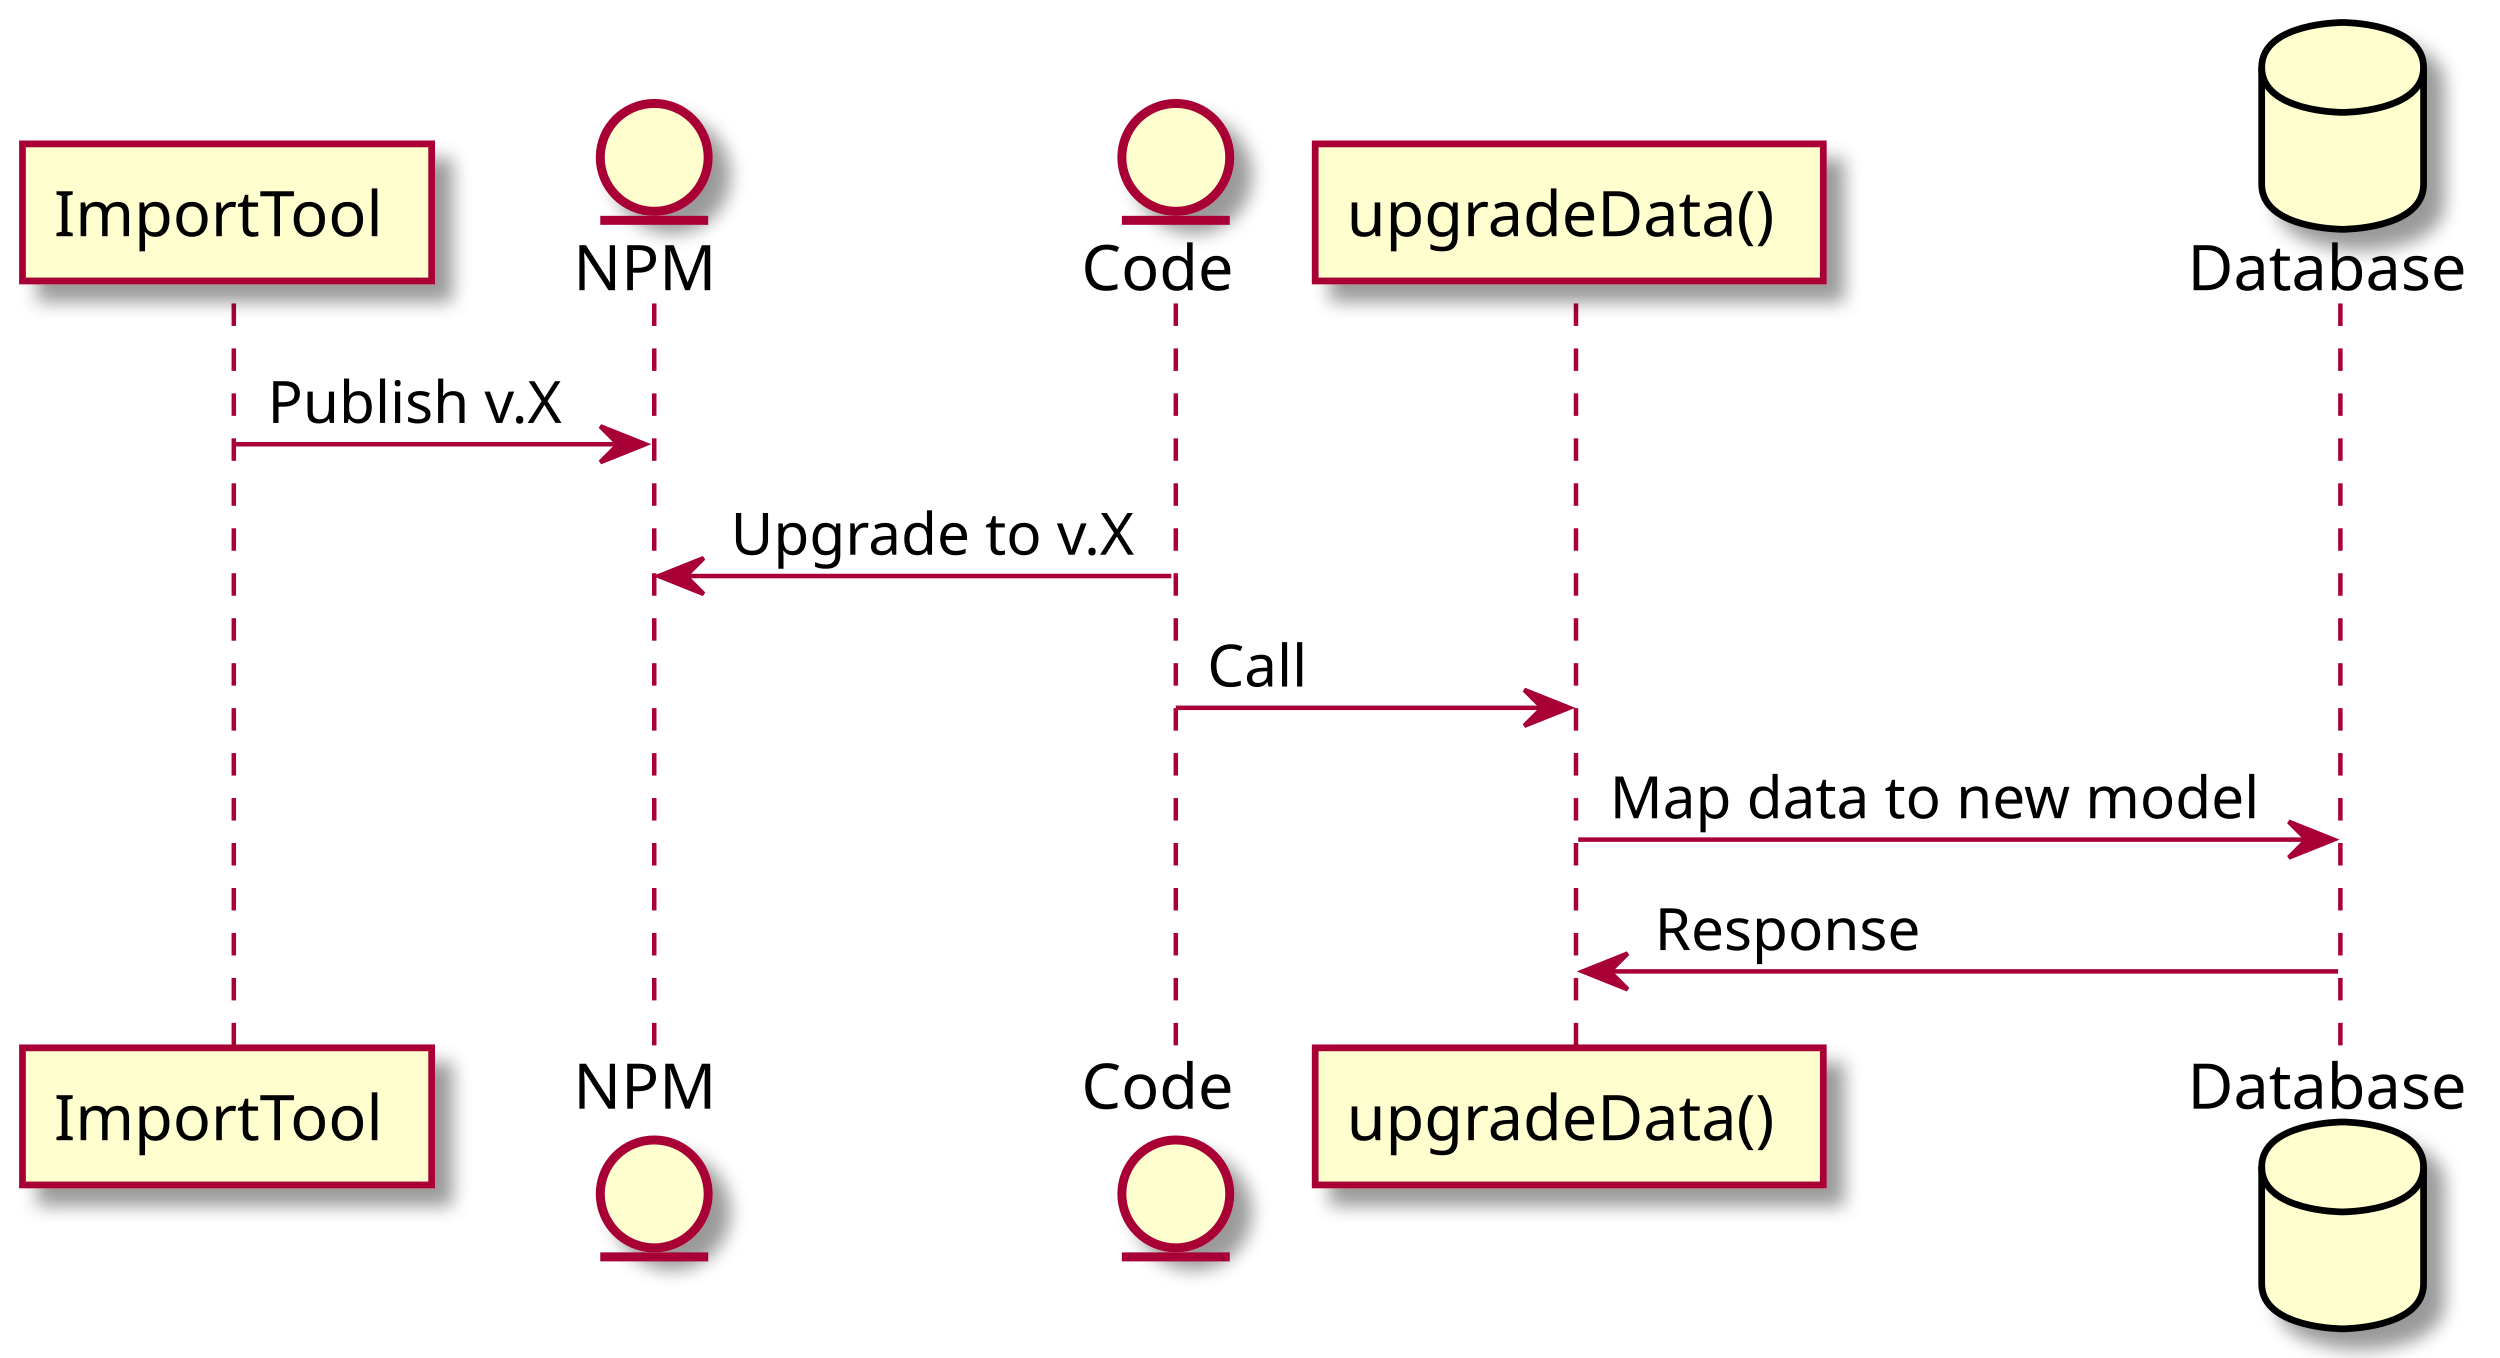
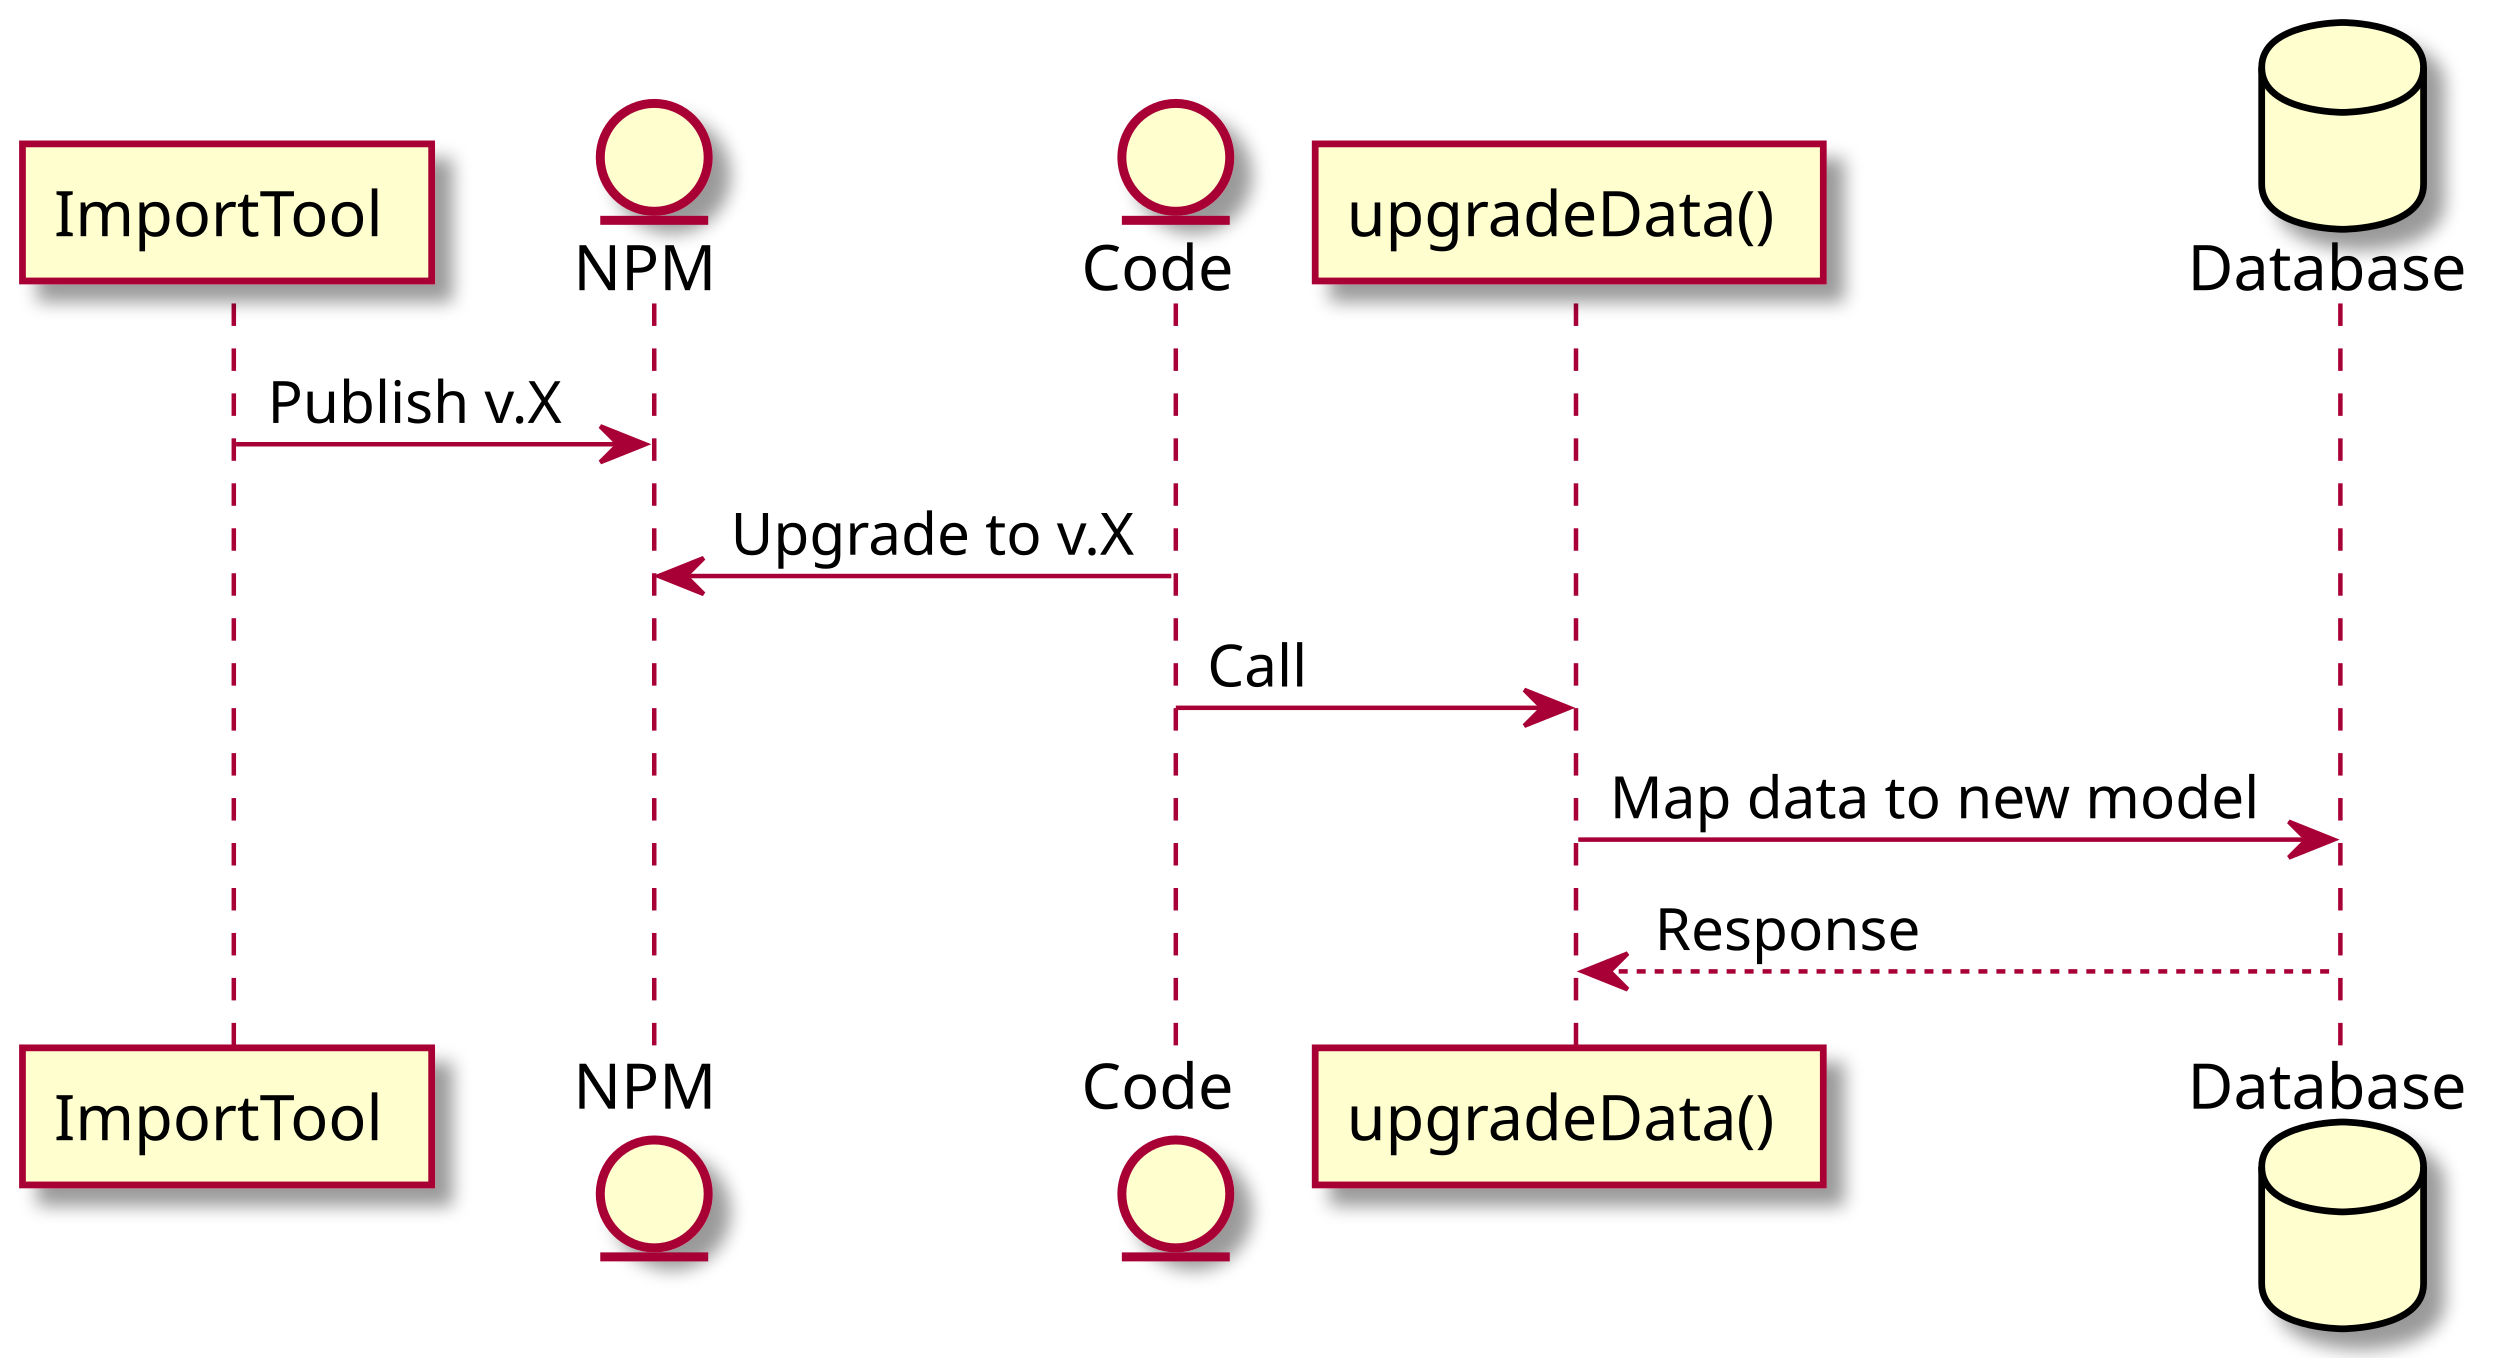
<svg xmlns="http://www.w3.org/2000/svg" contentScriptType="application/ecmascript" contentStyleType="text/css" height="302px" preserveAspectRatio="none" style="width:556px;height:302px;background:#FFFFFF;" version="1.1" viewBox="0 0 556 302" width="556px" zoomAndPan="magnify">
  <defs>
-     <filter height="300%" id="fdkiy8y60fckk" width="300%" x="-1" y="-1">
+     <filter height="300%" id="f4geiq0mmfdo7" width="300%" x="-1" y="-1">
      <feGaussianBlur result="blurOut" stdDeviation="2.0" />
      <feColorMatrix in="blurOut" result="blurOut2" type="matrix" values="0 0 0 0 0 0 0 0 0 0 0 0 0 0 0 0 0 0 .4 0" />
      <feOffset dx="4.0" dy="4.0" in="blurOut2" result="blurOut3" />
      <feBlend in="SourceGraphic" in2="blurOut3" mode="normal" />
    </filter>
  </defs>
  <g>
    <line style="stroke:#A80036;stroke-width:1.0;stroke-dasharray:5.0,5.0;" x1="52" x2="52" y1="67.488" y2="234.041" />
    <line style="stroke:#A80036;stroke-width:1.0;stroke-dasharray:5.0,5.0;" x1="145.5" x2="145.5" y1="67.488" y2="234.041" />
    <line style="stroke:#A80036;stroke-width:1.0;stroke-dasharray:5.0,5.0;" x1="261.5" x2="261.5" y1="67.488" y2="234.041" />
    <line style="stroke:#A80036;stroke-width:1.0;stroke-dasharray:5.0,5.0;" x1="350.5" x2="350.5" y1="67.488" y2="234.041" />
    <line style="stroke:#A80036;stroke-width:1.0;stroke-dasharray:5.0,5.0;" x1="520.5" x2="520.5" y1="67.488" y2="234.041" />
-     <rect fill="#FEFECE" filter="url(#fdkiy8y60fckk)" height="30.488" style="stroke:#A80036;stroke-width:1.5;" width="91" x="5" y="32" />
+     <rect fill="#FEFECE" filter="url(#f4geiq0mmfdo7)" height="30.488" style="stroke:#A80036;stroke-width:1.5;" width="91" x="5" y="32" />
    <text fill="#000000" font-family="sans-serif" font-size="14" lengthAdjust="spacing" textLength="77" x="12" y="52.535">ImportTool</text>
-     <rect fill="#FEFECE" filter="url(#fdkiy8y60fckk)" height="30.488" style="stroke:#A80036;stroke-width:1.5;" width="91" x="5" y="233.041" />
+     <rect fill="#FEFECE" filter="url(#f4geiq0mmfdo7)" height="30.488" style="stroke:#A80036;stroke-width:1.5;" width="91" x="5" y="233.041" />
    <text fill="#000000" font-family="sans-serif" font-size="14" lengthAdjust="spacing" textLength="77" x="12" y="253.576">ImportTool</text>
    <text fill="#000000" font-family="sans-serif" font-size="14" lengthAdjust="spacing" textLength="30" x="127.5" y="64.535">NPM</text>
-     <ellipse cx="145.5" cy="35" fill="#FEFECE" filter="url(#fdkiy8y60fckk)" rx="12" ry="12" style="stroke:#A80036;stroke-width:2.0;" />
+     <ellipse cx="145.5" cy="35" fill="#FEFECE" filter="url(#f4geiq0mmfdo7)" rx="12" ry="12" style="stroke:#A80036;stroke-width:2.0;" />
    <line style="stroke:#A80036;stroke-width:2.0;" x1="133.5" x2="157.5" y1="49" y2="49" />
    <text fill="#000000" font-family="sans-serif" font-size="14" lengthAdjust="spacing" textLength="30" x="127.5" y="246.576">NPM</text>
-     <ellipse cx="145.5" cy="265.529" fill="#FEFECE" filter="url(#fdkiy8y60fckk)" rx="12" ry="12" style="stroke:#A80036;stroke-width:2.0;" />
+     <ellipse cx="145.5" cy="265.529" fill="#FEFECE" filter="url(#f4geiq0mmfdo7)" rx="12" ry="12" style="stroke:#A80036;stroke-width:2.0;" />
    <line style="stroke:#A80036;stroke-width:2.0;" x1="133.5" x2="157.5" y1="279.529" y2="279.529" />
    <text fill="#000000" font-family="sans-serif" font-size="14" lengthAdjust="spacing" textLength="36" x="240.5" y="64.535">Code</text>
-     <ellipse cx="261.5" cy="35" fill="#FEFECE" filter="url(#fdkiy8y60fckk)" rx="12" ry="12" style="stroke:#A80036;stroke-width:2.0;" />
+     <ellipse cx="261.5" cy="35" fill="#FEFECE" filter="url(#f4geiq0mmfdo7)" rx="12" ry="12" style="stroke:#A80036;stroke-width:2.0;" />
    <line style="stroke:#A80036;stroke-width:2.0;" x1="249.5" x2="273.5" y1="49" y2="49" />
    <text fill="#000000" font-family="sans-serif" font-size="14" lengthAdjust="spacing" textLength="36" x="240.5" y="246.576">Code</text>
-     <ellipse cx="261.5" cy="265.529" fill="#FEFECE" filter="url(#fdkiy8y60fckk)" rx="12" ry="12" style="stroke:#A80036;stroke-width:2.0;" />
+     <ellipse cx="261.5" cy="265.529" fill="#FEFECE" filter="url(#f4geiq0mmfdo7)" rx="12" ry="12" style="stroke:#A80036;stroke-width:2.0;" />
    <line style="stroke:#A80036;stroke-width:2.0;" x1="249.5" x2="273.5" y1="279.529" y2="279.529" />
-     <rect fill="#FEFECE" filter="url(#fdkiy8y60fckk)" height="30.488" style="stroke:#A80036;stroke-width:1.5;" width="113" x="292.5" y="32" />
+     <rect fill="#FEFECE" filter="url(#f4geiq0mmfdo7)" height="30.488" style="stroke:#A80036;stroke-width:1.5;" width="113" x="292.5" y="32" />
    <text fill="#000000" font-family="sans-serif" font-size="14" lengthAdjust="spacing" textLength="99" x="299.5" y="52.535">upgradeData()</text>
-     <rect fill="#FEFECE" filter="url(#fdkiy8y60fckk)" height="30.488" style="stroke:#A80036;stroke-width:1.5;" width="113" x="292.5" y="233.041" />
+     <rect fill="#FEFECE" filter="url(#f4geiq0mmfdo7)" height="30.488" style="stroke:#A80036;stroke-width:1.5;" width="113" x="292.5" y="233.041" />
    <text fill="#000000" font-family="sans-serif" font-size="14" lengthAdjust="spacing" textLength="99" x="299.5" y="253.576">upgradeData()</text>
    <text fill="#000000" font-family="sans-serif" font-size="14" lengthAdjust="spacing" textLength="63" x="486.5" y="64.535">Database</text>
-     <path d="M503,15 C503,5 521,5 521,5 C521,5 539,5 539,15 L539,41 C539,51 521,51 521,51 C521,51 503,51 503,41 L503,15 " fill="#FEFECE" filter="url(#fdkiy8y60fckk)" style="stroke:#000000;stroke-width:1.5;" />
+     <path d="M503,15 C503,5 521,5 521,5 C521,5 539,5 539,15 L539,41 C539,51 521,51 521,51 C521,51 503,51 503,41 L503,15 " fill="#FEFECE" filter="url(#f4geiq0mmfdo7)" style="stroke:#000000;stroke-width:1.5;" />
    <path d="M503,15 C503,25 521,25 521,25 C521,25 539,25 539,15 " fill="none" style="stroke:#000000;stroke-width:1.5;" />
    <text fill="#000000" font-family="sans-serif" font-size="14" lengthAdjust="spacing" textLength="63" x="486.5" y="246.576">Database</text>
-     <path d="M503,259.529 C503,249.529 521,249.529 521,249.529 C521,249.529 539,249.529 539,259.529 L539,285.529 C539,295.529 521,295.529 521,295.529 C521,295.529 503,295.529 503,285.529 L503,259.529 " fill="#FEFECE" filter="url(#fdkiy8y60fckk)" style="stroke:#000000;stroke-width:1.5;" />
+     <path d="M503,259.529 C503,249.529 521,249.529 521,249.529 C521,249.529 539,249.529 539,259.529 L539,285.529 C539,295.529 521,295.529 521,295.529 C521,295.529 503,295.529 503,285.529 L503,259.529 " fill="#FEFECE" filter="url(#f4geiq0mmfdo7)" style="stroke:#000000;stroke-width:1.5;" />
    <path d="M503,259.529 C503,269.529 521,269.529 521,269.529 C521,269.529 539,269.529 539,259.529 " fill="none" style="stroke:#000000;stroke-width:1.5;" />
    <polygon fill="#A80036" points="133.5,94.799,143.5,98.799,133.5,102.799,137.5,98.799" style="stroke:#A80036;stroke-width:1.0;" />
    <line style="stroke:#A80036;stroke-width:1.0;" x1="52.5" x2="139.5" y1="98.799" y2="98.799" />
    <text fill="#000000" font-family="sans-serif" font-size="13" lengthAdjust="spacing" textLength="69" x="59.5" y="94.057">Publish v.X</text>
    <polygon fill="#A80036" points="156.5,124.109,146.5,128.109,156.5,132.109,152.5,128.109" style="stroke:#A80036;stroke-width:1.0;" />
    <line style="stroke:#A80036;stroke-width:1.0;" x1="150.5" x2="260.5" y1="128.109" y2="128.109" />
    <text fill="#000000" font-family="sans-serif" font-size="13" lengthAdjust="spacing" textLength="92" x="162.5" y="123.367">Upgrade to v.X</text>
    <polygon fill="#A80036" points="339,153.42,349,157.42,339,161.42,343,157.42" style="stroke:#A80036;stroke-width:1.0;" />
    <line style="stroke:#A80036;stroke-width:1.0;" x1="261.5" x2="345" y1="157.42" y2="157.42" />
    <text fill="#000000" font-family="sans-serif" font-size="13" lengthAdjust="spacing" textLength="24" x="268.5" y="152.678">Call</text>
    <polygon fill="#A80036" points="509,182.731,519,186.731,509,190.731,513,186.731" style="stroke:#A80036;stroke-width:1.0;" />
    <line style="stroke:#A80036;stroke-width:1.0;" x1="351" x2="515" y1="186.731" y2="186.731" />
    <text fill="#000000" font-family="sans-serif" font-size="13" lengthAdjust="spacing" textLength="146" x="358" y="181.988">Map data to new model</text>
    <polygon fill="#A80036" points="362,212.041,352,216.041,362,220.041,358,216.041" style="stroke:#A80036;stroke-width:1.0;" />
-     <line style="stroke:#A80036;stroke-width:1.0;" x1="356" x2="520" y1="216.041" y2="216.041" />
+     <line style="stroke:#A80036;stroke-width:1.0;stroke-dasharray:2.0,2.0;" x1="356" x2="520" y1="216.041" y2="216.041" />
    <text fill="#000000" font-family="sans-serif" font-size="13" lengthAdjust="spacing" textLength="60" x="368" y="211.299">Response</text>
  </g>
</svg>
